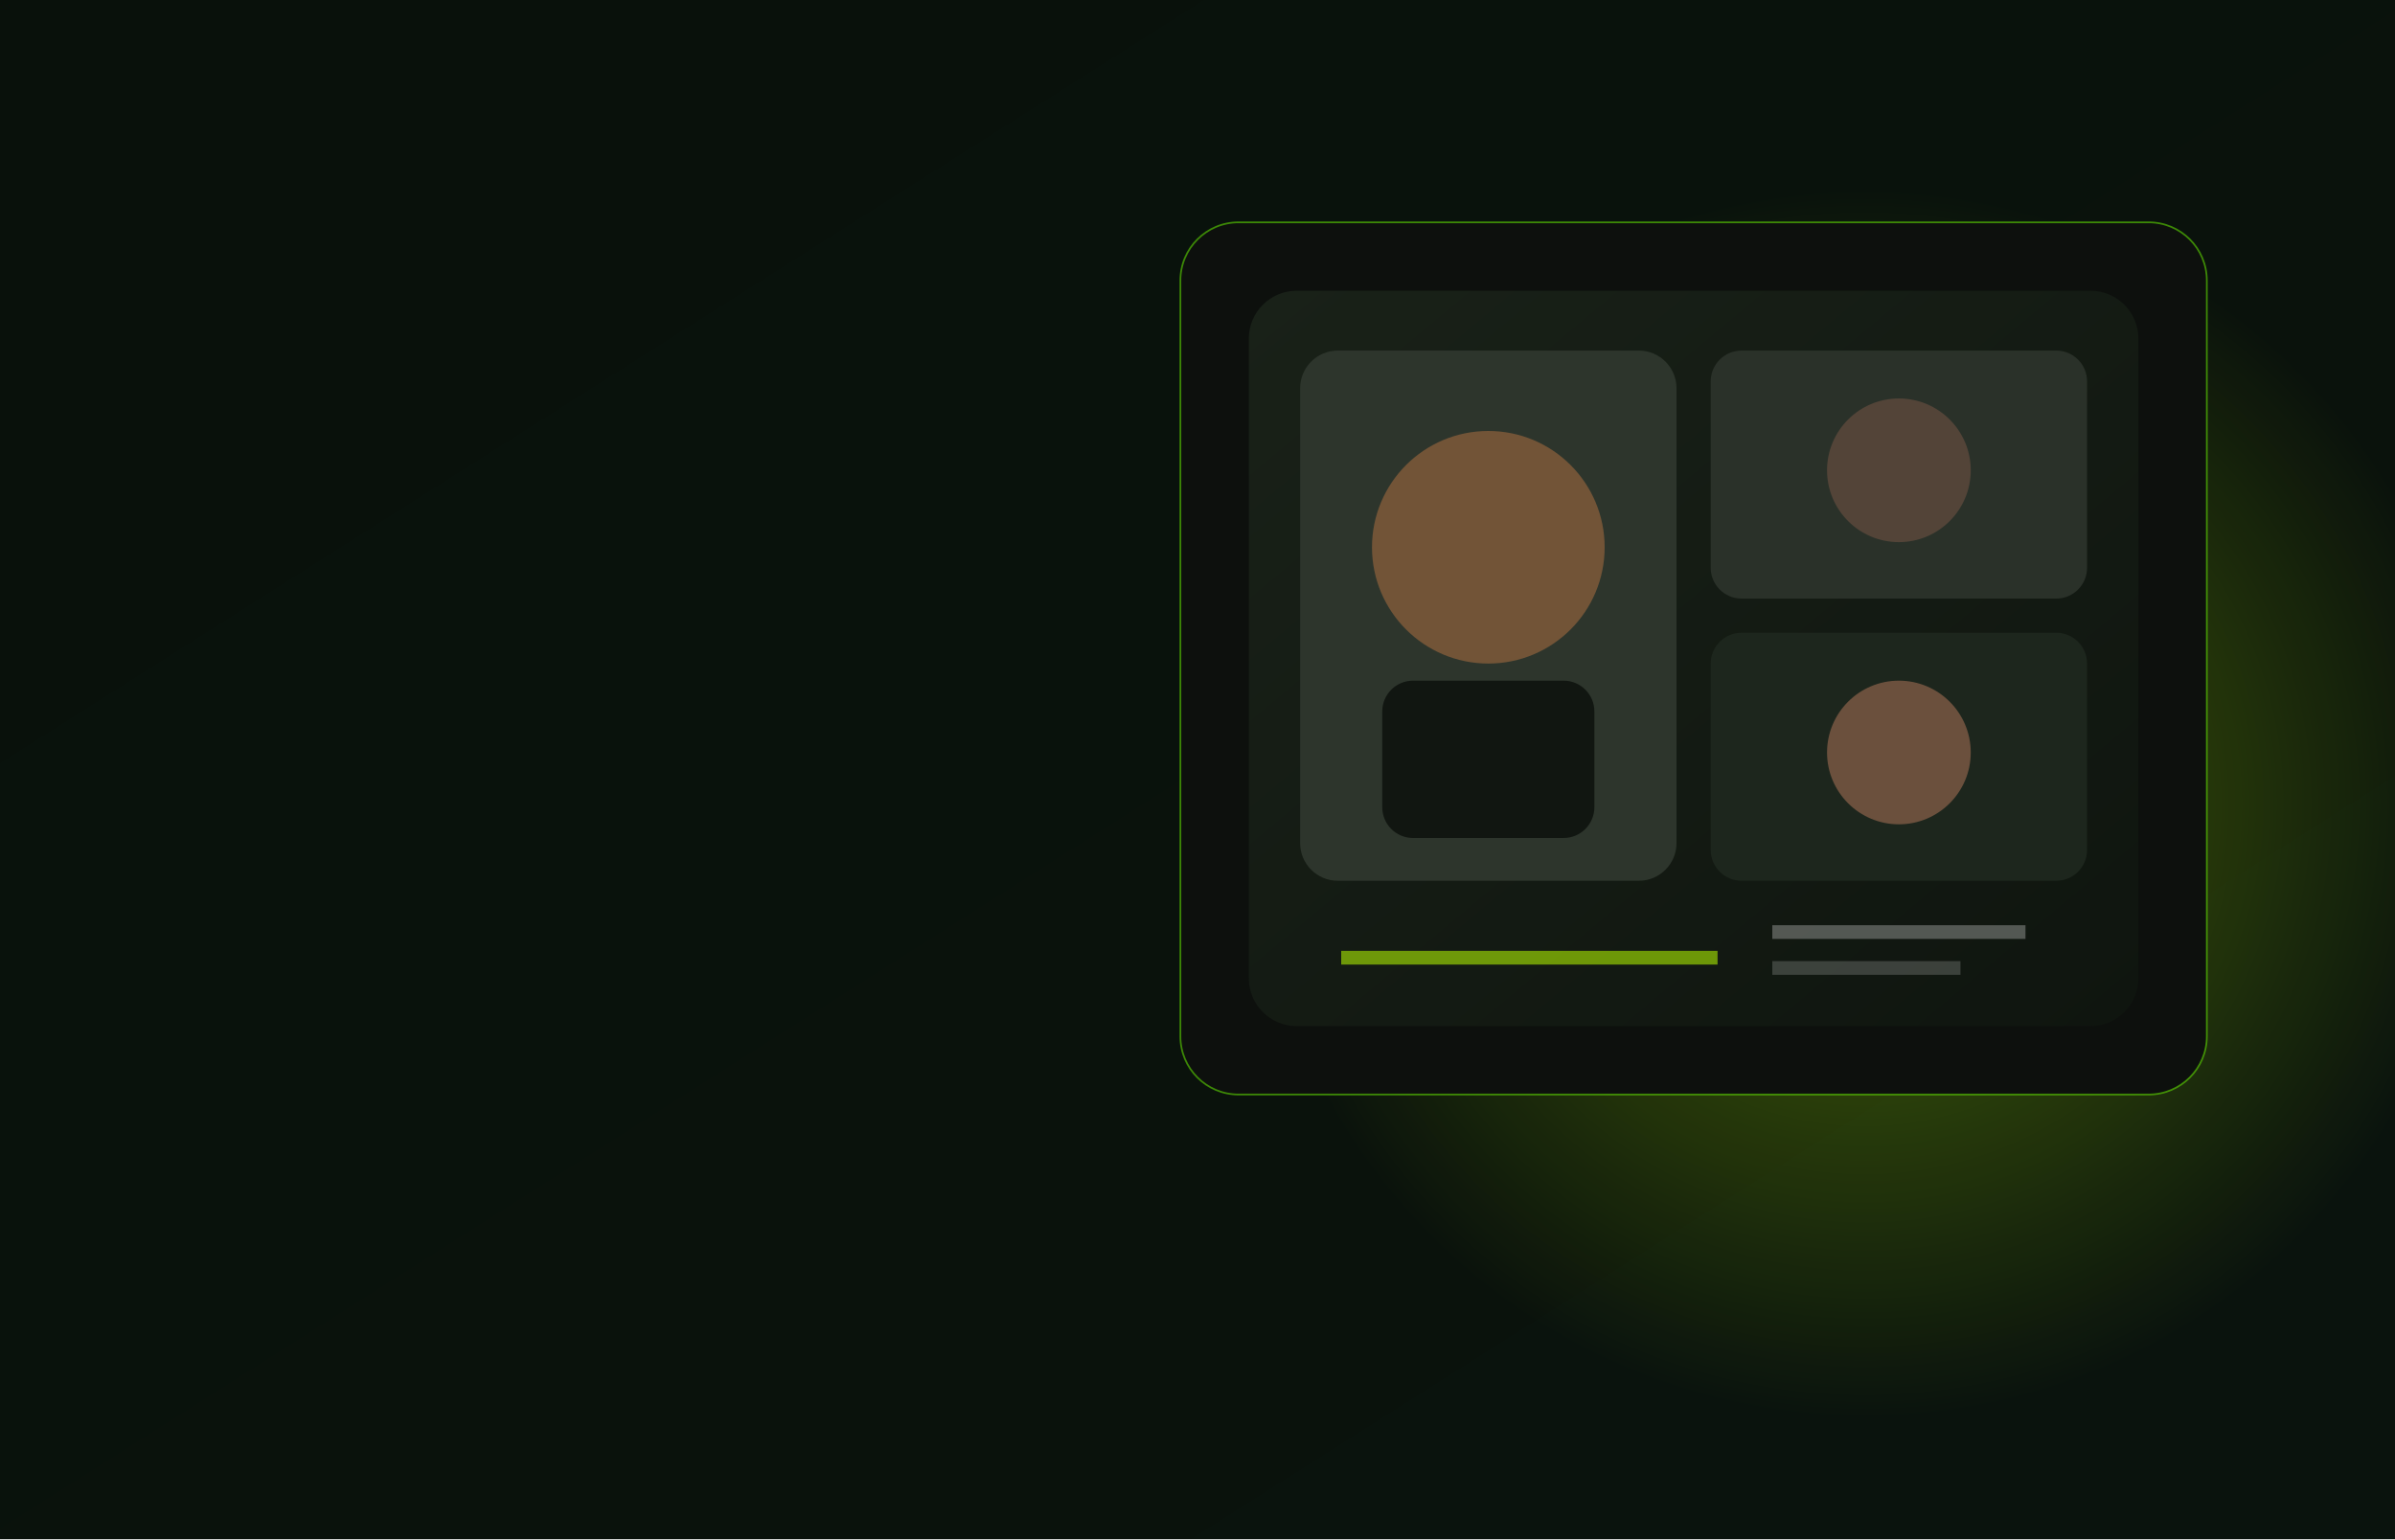
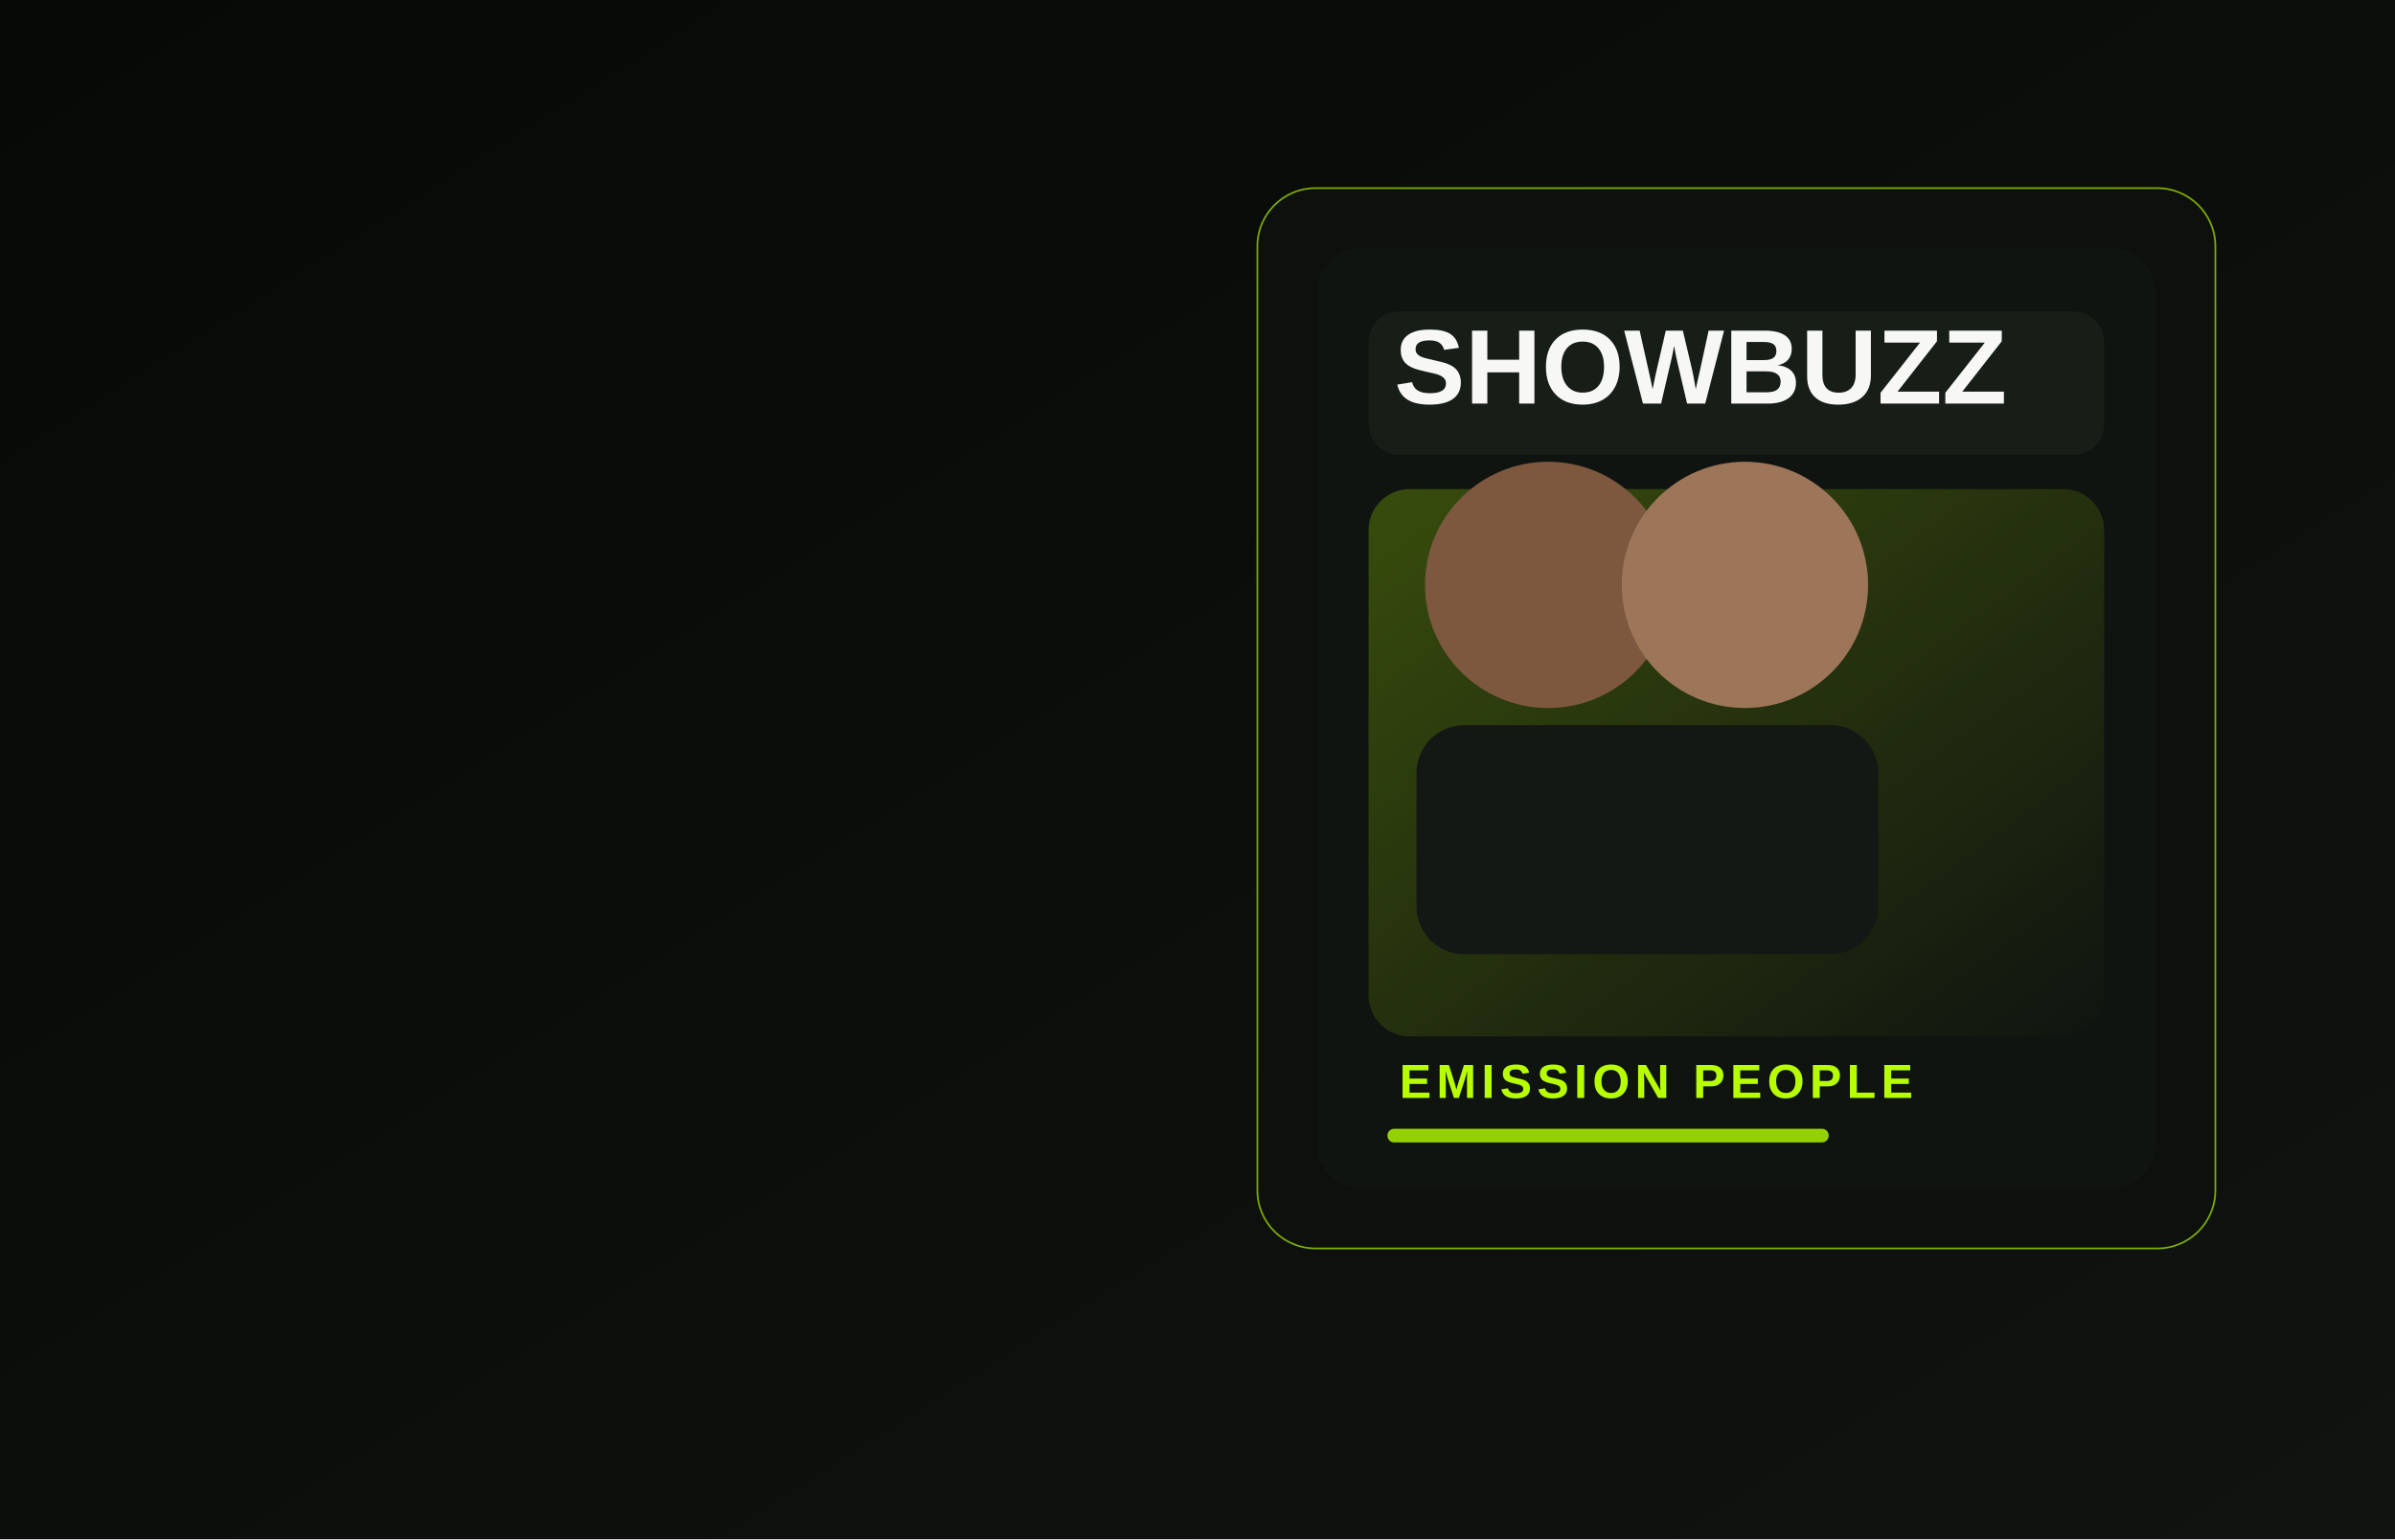
<svg xmlns="http://www.w3.org/2000/svg" width="1400" height="900" viewBox="0 0 1400 900">
  <defs>
    <linearGradient id="bg" x1="0" y1="0" x2="1" y2="1">
-       <stop stop-color="#09110b" />
-       <stop offset="1" stop-color="#0a130d" />
+       <stop stop-color="#070907" />
+       <stop offset="1" stop-color="#10130f" />
    </linearGradient>
-     <linearGradient id="card" x1="0" y1="0" x2="1" y2="1">
-       <stop stop-color="#192118" />
-       <stop offset="1" stop-color="#0f150f" />
+     <linearGradient id="shine" x1="0" y1="0" x2="1" y2="1">
+       <stop stop-color="#b7ff00" stop-opacity=".24" />
+       <stop offset="1" stop-color="#b7ff00" stop-opacity="0" />
    </linearGradient>
-     <radialGradient id="glow">
-       <stop stop-color="#b7ff00" stop-opacity=".35" />
-       <stop offset="1" stop-color="#b7ff00" stop-opacity="0" />
-     </radialGradient>
  </defs>
  <rect width="1400" height="900" fill="url(#bg)" />
-   <circle cx="1090" cy="470" r="360" fill="url(#glow)" />
-   <rect x="690" y="130" width="600" height="510" rx="34" fill="#0d100d" stroke="#6eff00" stroke-opacity=".5" />
-   <rect x="730" y="170" width="520" height="430" rx="28" fill="url(#card)" />
-   <rect x="760" y="205" width="220" height="310" rx="22" fill="#2d352c" />
-   <rect x="1000" y="205" width="220" height="145" rx="18" fill="#2a3129" />
-   <rect x="1000" y="370" width="220" height="145" rx="18" fill="#1d261d" />
-   <circle cx="870" cy="320" r="68" fill="#725437" />
-   <rect x="808" y="398" width="124" height="92" rx="18" fill="#111611" />
-   <circle cx="1110" cy="275" r="42" fill="#534438" />
-   <circle cx="1110" cy="440" r="42" fill="#6b503d" />
-   <path d="M784 560h220" stroke="#b7ff00" stroke-width="8" stroke-opacity=".55" />
-   <path d="M1036 545h148" stroke="#ffffff" stroke-opacity=".28" stroke-width="8" />
-   <path d="M1036 566h110" stroke="#ffffff" stroke-opacity=".18" stroke-width="8" />
+   <rect x="735" y="110" width="560" height="620" rx="34" fill="#0d100d" stroke="#b7ff00" stroke-opacity=".65" />
+   <rect x="770" y="145" width="490" height="550" rx="26" fill="#101410" />
+   <rect x="800" y="182" width="430" height="84" rx="18" fill="#171d17" />
+   <rect x="800" y="286" width="430" height="320" rx="24" fill="url(#shine)" />
+   <circle cx="905" cy="342" r="72" fill="#7d583f" />
+   <circle cx="1020" cy="342" r="72" fill="#9d7558" />
+   <rect x="828" y="424" width="270" height="134" rx="28" fill="#141814" />
+   <text x="815" y="236" fill="#f7f8f6" font-family="Arial" font-size="62" font-weight="700">SHOWBUZZ</text>
+   <text x="818" y="642" fill="#b7ff00" font-family="Arial" font-size="28" font-weight="700" letter-spacing="3">EMISSION PEOPLE</text>
+   <path d="M815 664h250" stroke="#b7ff00" stroke-width="8" stroke-linecap="round" opacity=".8" />
</svg>
